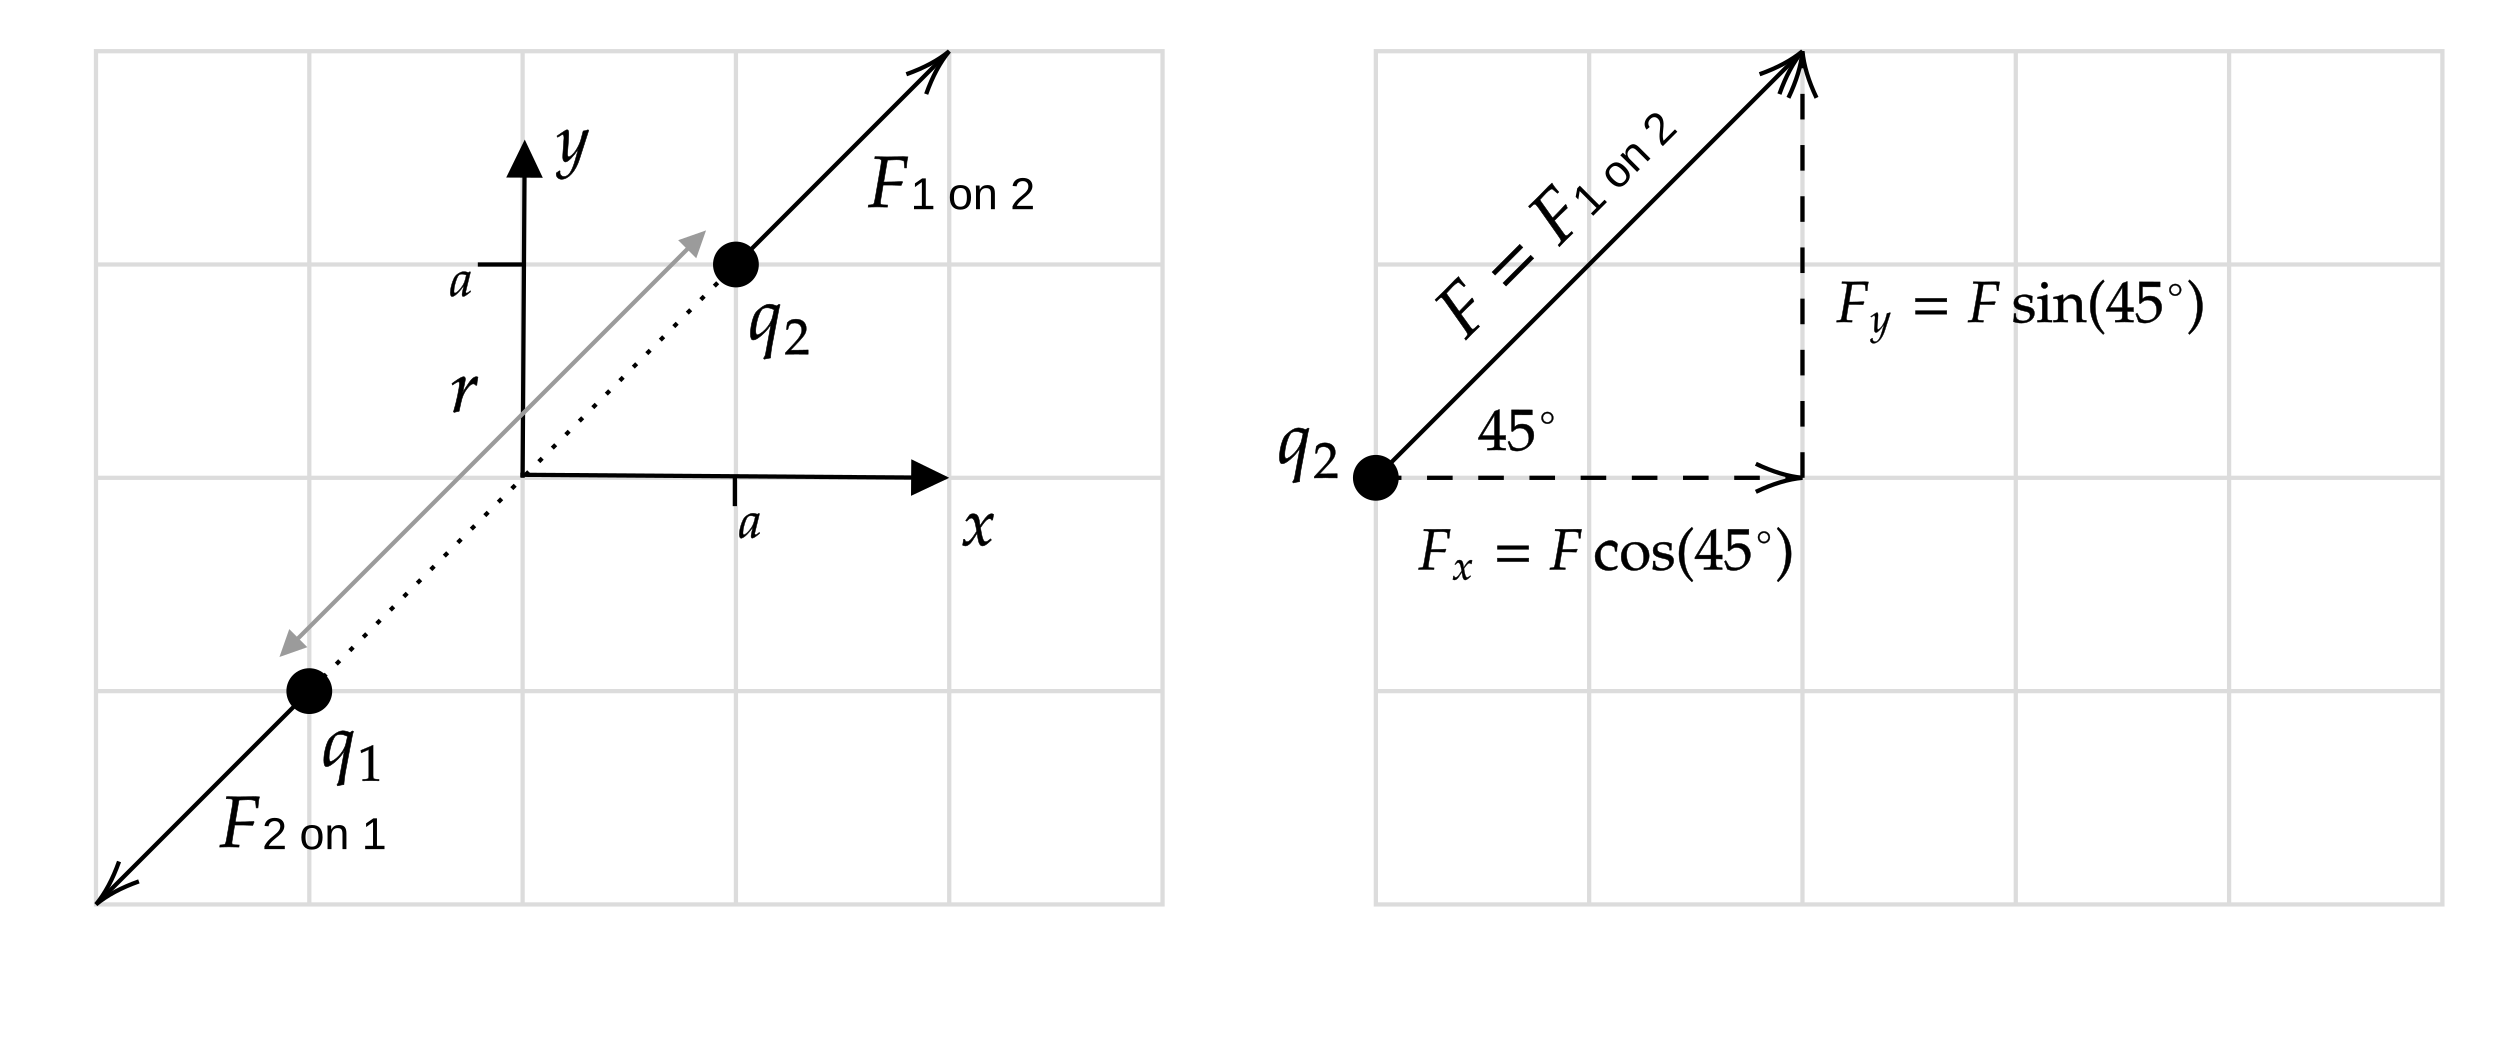
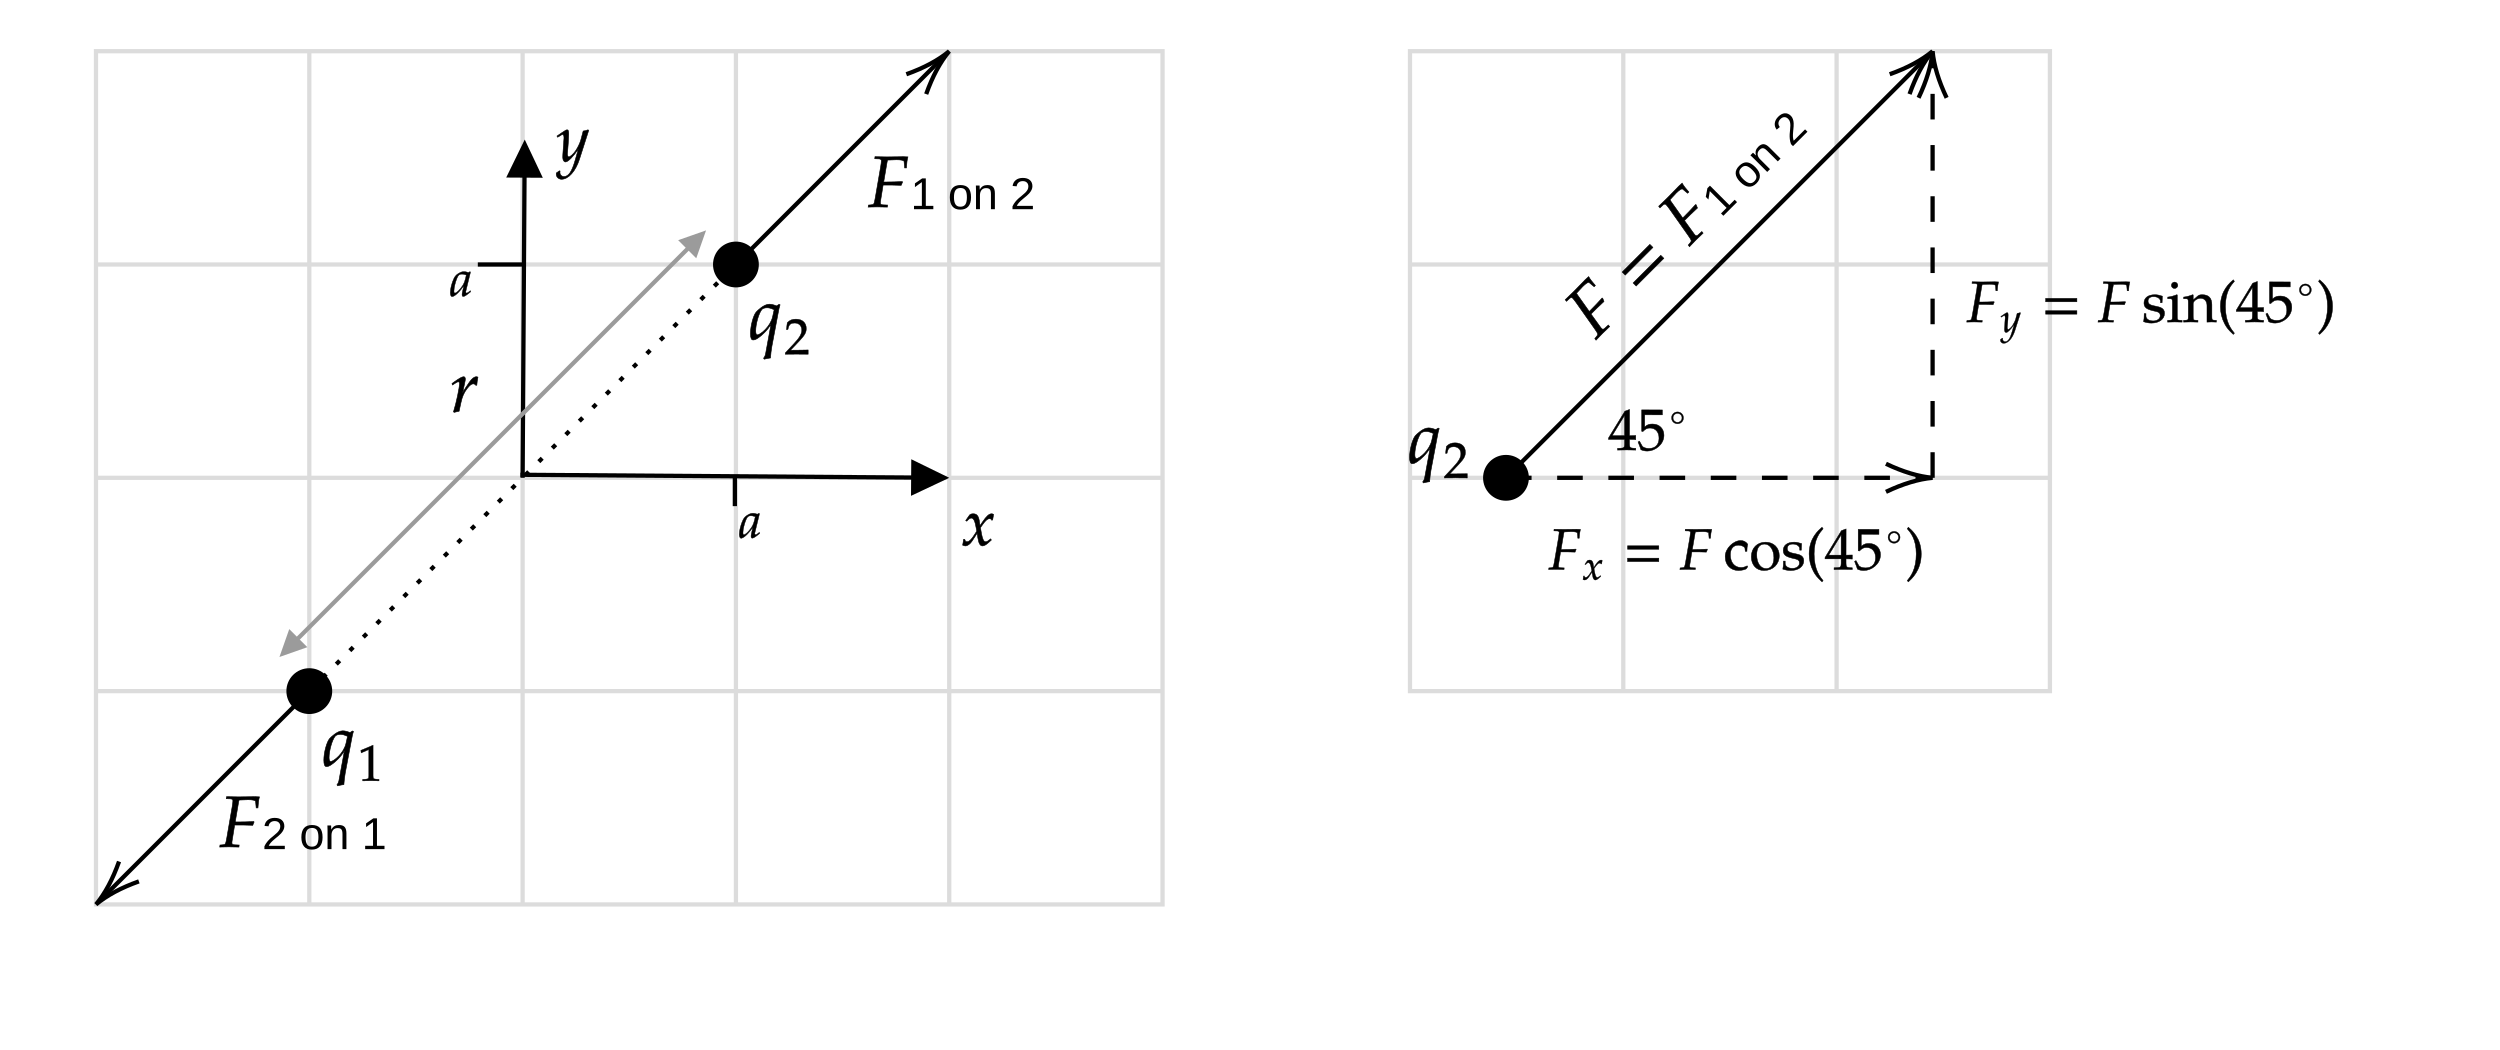
<svg xmlns="http://www.w3.org/2000/svg" x="0" y="0" width="586" height="246" style="         width:586px;         height:246px;         background: transparent;         fill: none; ">
  <svg class="role-diagram-draw-area">
    <g class="shapes-region" style="stroke: black; fill: none;">
      <g class="composite-shape">
-         <path class="real" d=" M322.5,12 L572.5,12 L572.5,212 L322.5,212 Z" style="stroke-width: 1; stroke: none; stroke-opacity: 1; fill: none; fill-opacity: 1;" />
-         <path class="real" d=" M372.5,12 L372.5,212 M422.5,12 L422.5,212 M472.5,12 L472.5,212 M522.5,12 L522.5,212" style="stroke-width: 1; stroke: rgb(220, 220, 220); stroke-opacity: 1; fill: none; fill-opacity: 1;" />
-         <path class="real" d=" M322.5,62 L572.5,62 M322.5,112 L572.5,112 M322.5,162 L572.5,162" style="stroke-width: 1; stroke: rgb(220, 220, 220); stroke-opacity: 1; fill: none; fill-opacity: 1;" />
-         <path class="real" d=" M322.5,12 L572.5,12 L572.5,212 L322.5,212 Z" style="stroke-width: 1; stroke: rgb(220, 220, 220); stroke-opacity: 1; fill: none; fill-opacity: 1;" />
+         <path class="real" d=" M330.5,12 L480.5,12 L480.5,162 L330.5,162 Z" style="stroke-width: 1; stroke: none; stroke-opacity: 1; fill: none; fill-opacity: 1;" />
+         <path class="real" d=" M380.5,12 L380.5,162 M430.5,12 L430.5,162" style="stroke-width: 1; stroke: rgb(220, 220, 220); stroke-opacity: 1; fill: none; fill-opacity: 1;" />
+         <path class="real" d=" M330.5,62 L480.5,62 M330.5,112 L480.5,112" style="stroke-width: 1; stroke: rgb(220, 220, 220); stroke-opacity: 1; fill: none; fill-opacity: 1;" />
+         <path class="real" d=" M330.5,12 L480.5,12 L480.5,162 L330.5,162 Z" style="stroke-width: 1; stroke: rgb(220, 220, 220); stroke-opacity: 1; fill: none; fill-opacity: 1;" />
      </g>
      <g class="composite-shape">
        <path class="real" d=" M22.5,12 L272.5,12 L272.5,212 L22.5,212 Z" style="stroke-width: 1; stroke: none; stroke-opacity: 1; fill: none; fill-opacity: 1;" />
        <path class="real" d=" M72.5,12 L72.5,212 M122.5,12 L122.5,212 M172.5,12 L172.5,212 M222.5,12 L222.5,212" style="stroke-width: 1; stroke: rgb(220, 220, 220); stroke-opacity: 1; fill: none; fill-opacity: 1;" />
        <path class="real" d=" M22.5,62 L272.5,62 M22.5,112 L272.5,112 M22.5,162 L272.5,162" style="stroke-width: 1; stroke: rgb(220, 220, 220); stroke-opacity: 1; fill: none; fill-opacity: 1;" />
        <path class="real" d=" M22.5,12 L272.5,12 L272.5,212 L22.5,212 Z" style="stroke-width: 1; stroke: rgb(220, 220, 220); stroke-opacity: 1; fill: none; fill-opacity: 1;" />
      </g>
      <g class="arrow-line">
        <path class="connection real" stroke-dasharray="" d="  M122.5,112 L122.98,35.71" style="stroke: rgb(0, 0, 0); stroke-width: 1; fill: none; fill-opacity: 1;" />
        <g stroke="none" fill="#000" transform="matrix(-0.006283144,0.9999803,-0.9999803,-0.006283144,123,32.71429)" style="stroke: none; fill: rgb(0, 0, 0); stroke-width: 1;">
          <path d=" M8.93,-4.29 L0,0 L8.93,4.29 Z" />
        </g>
      </g>
      <g class="arrow-line">
        <path class="connection real" stroke-dasharray="" d="  M122,111.29 L219.5,111.98" style="stroke: rgb(0, 0, 0); stroke-width: 1; fill: none; fill-opacity: 1;" />
        <g stroke="none" fill="#000" transform="matrix(-0.9999744,-0.007155789,0.007155789,-0.9999744,222.5,112)" style="stroke: none; fill: rgb(0, 0, 0); stroke-width: 1;">
          <path d=" M8.93,-4.29 L0,0 L8.93,4.29 Z" />
        </g>
      </g>
      <g class="composite-shape">
        <path class="real" d=" M67.63,162 C67.63,159.31 69.81,157.13 72.5,157.13 C75.19,157.13 77.37,159.31 77.37,162 C77.37,164.69 75.19,166.87 72.5,166.87 C69.81,166.87 67.63,164.69 67.63,162 Z" style="stroke-width: 1; stroke: rgb(0, 0, 0); fill: rgb(0, 0, 0); fill-opacity: 1;" />
      </g>
      <g class="arrow-line">
        <path class="connection real" stroke-dasharray="" d="  M172.5,62 L221.09,13.41" style="stroke: rgb(0, 0, 0); stroke-width: 1; fill: none; fill-opacity: 1;" />
        <g stroke="#000" transform="matrix(-0.7071068,0.7071068,-0.7071068,-0.7071068,222.5,12)" style="stroke: rgb(0, 0, 0); stroke-width: 1;">
          <path d=" M10.93,-3.29 Q4.96,-0.45 0,0 Q4.96,0.45 10.93,3.29" />
        </g>
      </g>
      <g class="composite-shape">
        <path class="real" d=" M167.63,62 C167.63,59.31 169.81,57.13 172.5,57.13 C175.19,57.13 177.37,59.31 177.37,62 C177.37,64.69 175.19,66.87 172.5,66.87 C169.81,66.87 167.63,64.69 167.63,62 Z" style="stroke-width: 1; stroke: rgb(0, 0, 0); fill: rgb(0, 0, 0); fill-opacity: 1;" />
      </g>
      <g class="arrow-line">
-         <path class="connection real" stroke-dasharray="6 6" d="  M322.5,112 L420.5,112" style="stroke: rgb(0, 0, 0); stroke-width: 1; fill: none; fill-opacity: 1;" />
-         <g stroke="#000" transform="matrix(-1,1.2246467991473532e-16,-1.2246467991473532e-16,-1,422.5,112)" style="stroke: rgb(0, 0, 0); stroke-width: 1;">
+         <path class="connection real" stroke-dasharray="6 6" d="  M353,112 L451,112" style="stroke: rgb(0, 0, 0); stroke-width: 1; fill: none; fill-opacity: 1;" />
+         <g stroke="#000" transform="matrix(-1,1.2246467991473532e-16,-1.2246467991473532e-16,-1,453,112)" style="stroke: rgb(0, 0, 0); stroke-width: 1;">
          <path d=" M10.93,-3.29 Q4.96,-0.45 0,0 Q4.96,0.45 10.93,3.29" />
        </g>
      </g>
      <g class="arrow-line">
-         <path class="connection real" stroke-dasharray="6 6" d="  M422.5,112 L422.5,14" style="stroke: rgb(0, 0, 0); stroke-width: 1; fill: none; fill-opacity: 1;" />
-         <g stroke="#000" transform="matrix(3.061616997868383e-16,1,-1,3.061616997868383e-16,422.5,12)" style="stroke: rgb(0, 0, 0); stroke-width: 1;">
+         <path class="connection real" stroke-dasharray="6 6" d="  M453,112 L453,14" style="stroke: rgb(0, 0, 0); stroke-width: 1; fill: none; fill-opacity: 1;" />
+         <g stroke="#000" transform="matrix(3.061616997868383e-16,1,-1,3.061616997868383e-16,453,12)" style="stroke: rgb(0, 0, 0); stroke-width: 1;">
          <path d=" M10.93,-3.29 Q4.96,-0.45 0,0 Q4.96,0.45 10.93,3.29" />
        </g>
      </g>
      <g class="arrow-line">
        <path class="connection real" stroke-dasharray="" d="  M172.25,118.64 L172.25,111.64" style="stroke: rgb(0, 0, 0); stroke-width: 1; fill: none; fill-opacity: 1;" />
      </g>
      <g class="arrow-line">
        <path class="connection real" stroke-dasharray="" d="  M112,62 L122.5,62" style="stroke: rgb(0, 0, 0); stroke-width: 1; fill: none; fill-opacity: 1;" />
      </g>
      <g class="arrow-line">
        <path class="connection real" stroke-dasharray="1.125 3.35" d="  M72.5,162 L172.5,62" style="stroke: rgb(0, 0, 0); stroke-width: 1; fill: none; fill-opacity: 1;" />
      </g>
      <g class="arrow-line">
        <path class="connection real" stroke-dasharray="" d="  M67.62,151.88 L163.38,56.12" style="stroke: rgb(155, 155, 155); stroke-opacity: 1; stroke-width: 1; fill: none; fill-opacity: 1;" />
        <g stroke="none" fill="rgb(155,155,155)" fill-opacity="1" transform="matrix(-0.7071068,0.7071068,-0.7071068,-0.7071068,165.5,54)" style="stroke: none; fill: rgb(155, 155, 155); stroke-width: 1;">
          <path d=" M6.25,-3 L0,0 L6.25,3 Z" />
        </g>
        <g stroke="none" fill="rgb(155,155,155)" fill-opacity="1" transform="matrix(0.7071068,-0.7071068,0.7071068,0.7071068,65.5,154)" style="stroke: none; fill: rgb(155, 155, 155); stroke-width: 1;">
          <path d=" M6.25,-3 L0,0 L6.25,3 Z" />
        </g>
      </g>
      <g class="arrow-line">
        <path class="connection real" stroke-dasharray="" d="  M72.5,162 L23.91,210.59" style="stroke: rgb(0, 0, 0); stroke-width: 1; fill: none; fill-opacity: 1;" />
        <g stroke="#000" transform="matrix(0.7071068,-0.7071068,0.7071068,0.7071068,22.5,212)" style="stroke: rgb(0, 0, 0); stroke-width: 1;">
          <path d=" M10.93,-3.29 Q4.96,-0.45 0,0 Q4.96,0.45 10.93,3.29" />
        </g>
      </g>
      <g class="arrow-line">
-         <path class="connection real" stroke-dasharray="" d="  M322.5,112 L421.09,13.41" style="stroke: rgb(0, 0, 0); stroke-width: 1; fill: none; fill-opacity: 1;" />
-         <g stroke="#000" transform="matrix(-0.7071068,0.7071068,-0.7071068,-0.7071068,422.5,12)" style="stroke: rgb(0, 0, 0); stroke-width: 1;">
+         <path class="connection real" stroke-dasharray="" d="  M353,112 L451.59,13.41" style="stroke: rgb(0, 0, 0); stroke-width: 1; fill: none; fill-opacity: 1;" />
+         <g stroke="#000" transform="matrix(-0.7071068,0.7071068,-0.7071068,-0.7071068,453,12)" style="stroke: rgb(0, 0, 0); stroke-width: 1;">
          <path d=" M10.93,-3.29 Q4.96,-0.45 0,0 Q4.96,0.45 10.93,3.29" />
        </g>
      </g>
      <g class="composite-shape">
-         <path class="real" d=" M317.63,112 C317.63,109.31 319.81,107.13 322.5,107.13 C325.19,107.13 327.37,109.31 327.37,112 C327.37,114.69 325.19,116.87 322.5,116.87 C319.81,116.87 317.63,114.69 317.63,112 Z" style="stroke-width: 1; stroke: rgb(0, 0, 0); fill: rgb(0, 0, 0); fill-opacity: 1;" />
+         <path class="real" d=" M348.13,112 C348.13,109.31 350.31,107.13 353,107.13 C355.69,107.13 357.87,109.31 357.87,112 C357.87,114.69 355.69,116.87 353,116.87 C350.31,116.87 348.13,114.69 348.13,112 Z" style="stroke-width: 1; stroke: rgb(0, 0, 0); fill: rgb(0, 0, 0); fill-opacity: 1;" />
      </g>
      <g />
    </g>
    <g />
    <g />
    <g />
  </svg>
  <svg width="584" height="244" style="width:584px;height:244px;font-family:Asana-Math, Asana;background:transparent;">
    <g>
      <g>
        <g>
          <g transform="matrix(1,0,0,1,130.5,37.8)">
            <path transform="matrix(0.0153,0,0,-0.0153,0,0)" d="M-7 -180C-8 -187 -8 -193 -8 -198C-8 -241 29 -276 74 -276C180 -276 290 -152 349 33L490 473L479 482C450 471 427 465 405 463L370 331C358 284 323 211 290 162C255 111 206 67 184 67C172 67 163 90 164 115L180 322C182 353 184 391 184 419C184 464 177 482 160 482C147 482 133 475 85 442L3 386L14 368L64 398C69 401 80 410 89 410C103 410 111 391 111 358C111 357 111 351 110 343L93 100L92 60C92 18 110 -11 135 -11C172 -11 256 74 331 187L282 16C231 -161 181 -234 111 -234C76 -234 49 -207 49 -172C49 -167 50 -159 51 -150L41 -146Z" stroke="rgb(0,0,0)" stroke-opacity="1" stroke-width="8" fill="rgb(0,0,0)" fill-opacity="1" />
          </g>
        </g>
      </g>
    </g>
    <g>
      <g>
        <g>
          <g transform="matrix(1,0,0,1,225.5,127.8)">
            <path transform="matrix(0.0153,0,0,-0.0153,0,0)" d="M9 1C24 -7 40 -11 52 -11C85 -11 124 18 155 65L231 182L242 113C255 28 278 -11 314 -11C336 -11 368 6 400 35L449 79L440 98C404 68 379 53 363 53C348 53 335 63 325 83C316 102 305 139 300 168L282 269L317 318C364 383 391 406 422 406C438 406 450 398 455 383L469 387L484 472C472 479 463 482 454 482C414 482 374 446 312 354L275 299L269 347C257 446 230 482 171 482C145 482 123 474 114 461L56 378L73 368C103 402 123 416 142 416C175 416 197 375 214 277L225 215L185 153C142 86 108 54 80 54C65 54 54 58 52 63L41 91L21 88C21 53 13 27 9 1Z" stroke="rgb(0,0,0)" stroke-opacity="1" stroke-width="8" fill="rgb(0,0,0)" fill-opacity="1" />
          </g>
        </g>
      </g>
    </g>
    <g>
      <g>
        <g>
          <g transform="matrix(1,0,0,1,203.5,48.49219)">
            <path transform="matrix(0.017,0,0,-0.017,0,0)" d="M286 646L392 650C454 650 494 641 495 626L503 537L527 537C530 600 537 651 548 689C526 691 498 692 481 692L440 691L275 689L246 689C221 689 181 690 143 691L94 692L91 664L147 662C171 661 182 652 182 635C182 621 178 589 173 559L98 125C81 33 81 32 40 28L4 25L0 -3L34 -2C74 -1 106 0 127 0C145 0 174 -1 213 -2L265 -3L268 25L204 28C177 29 168 37 168 57C168 63 169 74 170 78L206 301L323 301C350 301 381 300 429 298L455 297L474 342L470 349C389 345 329 343 251 343L214 343L260 614C263 630 264 635 269 646Z" stroke="rgb(0,0,0)" stroke-opacity="1" stroke-width="8" fill="rgb(0,0,0)" fill-opacity="1" />
          </g>
        </g>
        <g>
          <g>
            <g>
              <g>
                <g>
                  <g>
                    <g>
                      <text x="213.445" y="42.094" style="white-space:pre;stroke:none;fill:rgb(0,0,0);fill-opacity:1;font-size:10.5px;font-family:Arial, Helvetica, sans-serif;font-weight:400;font-style:normal;dominant-baseline:text-before-edge;text-decoration:none solid rgb(0, 0, 0);">1 on 2</text>
                    </g>
                  </g>
                </g>
              </g>
            </g>
          </g>
        </g>
      </g>
    </g>
    <g>
      <g>
        <g>
          <g>
            <g>
              <g>
                <g transform="matrix(1,0,0,1,175.5,79.5)">
                  <path transform="matrix(0.017,0,0,-0.017,0,0)" d="M385 458C342 475 313 482 284 482C209 482 121 394 103 374C63 327 24 181 24 78C24 19 36 -11 60 -11C82 -11 101 -3 133 19C180 51 259 121 308 209L232 -205C227 -229 217 -249 205 -262L214 -276C245 -268 276 -262 300 -259C304 -205 310 -150 319 -100L405 356C416 417 422 443 432 474L418 480ZM118 59C104 59 96 80 96 113C96 209 139 359 181 409C193 424 222 433 254 433C282 433 303 427 351 406L330 311C301 174 160 59 118 59Z" stroke="rgb(0,0,0)" stroke-opacity="1" stroke-width="8" fill="rgb(0,0,0)" fill-opacity="1" />
                </g>
              </g>
              <g>
                <g>
                  <g>
                    <g>
                      <g transform="matrix(1,0,0,1,183.8672,83.00156)">
                        <path transform="matrix(0.0119,0,0,-0.0119,0,0)" d="M16 23L16 -3C203 -3 203 0 239 0C275 0 275 -3 468 -3L468 82C353 77 307 81 122 77L304 270C401 373 431 428 431 503C431 618 353 689 226 689C154 689 105 669 56 619L39 483L68 483L81 529C97 587 133 612 200 612C286 612 341 558 341 473C341 398 299 324 186 204Z" stroke="rgb(0,0,0)" stroke-opacity="1" stroke-width="8" fill="rgb(0,0,0)" fill-opacity="1" />
                      </g>
                    </g>
                  </g>
                </g>
              </g>
            </g>
          </g>
        </g>
      </g>
    </g>
    <g>
      <g>
        <g>
-           <g transform="matrix(1,0,0,1,346.5,105.4594)">
+           <g transform="matrix(1,0,0,1,377,105.4594)">
            <path transform="matrix(0.0136,0,0,-0.0136,0,0)" d="M280 181L280 106C280 46 269 32 220 30L158 27L158 -3C291 0 291 0 315 0C339 0 339 0 472 -3L472 27L424 30C375 33 364 46 364 106L364 181C423 181 444 180 472 177L472 248L364 245L365 697L285 667L2 204L2 181ZM280 245L65 245L280 597ZM958 253C958 366 877 446 763 446C715 446 679 443 626 396L626 605L931 604L931 689L574 690L574 322L594 316C641 363 668 377 717 377C813 377 873 309 873 201C873 90 809 25 700 25C646 25 596 43 582 69L536 151L512 137C535 80 547 48 561 4C589 -11 629 -20 672 -20C800 -20 958 89 958 253Z" stroke="rgb(0,0,0)" stroke-opacity="1" stroke-width="8" fill="rgb(0,0,0)" fill-opacity="1" />
          </g>
        </g>
        <g>
          <g>
            <g>
              <g>
-                 <g transform="matrix(1,0,0,1,360.8594,100.52)">
+                 <g transform="matrix(1,0,0,1,391.3594,100.52)">
                  <path transform="matrix(0.00952,0,0,-0.00952,0,0)" d="M342 271C342 352 277 417 195 417C112 417 47 352 47 271C47 188 112 124 195 124C277 124 342 188 342 271ZM304 271C304 209 254 161 195 161C133 161 85 209 85 271C85 331 133 380 195 380C254 380 304 331 304 271Z" stroke="rgb(0,0,0)" stroke-opacity="1" stroke-width="8" fill="rgb(0,0,0)" fill-opacity="1" />
                </g>
              </g>
            </g>
          </g>
        </g>
      </g>
    </g>
    <g>
      <g>
        <g>
-           <g transform="matrix(1,0,0,1,332.5,133.4594)">
+           <g transform="matrix(1,0,0,1,363,133.4594)">
            <path transform="matrix(0.0136,0,0,-0.0136,0,0)" d="M286 646L392 650C454 650 494 641 495 626L503 537L527 537C530 600 537 651 548 689C526 691 498 692 481 692L440 691L275 689L246 689C221 689 181 690 143 691L94 692L91 664L147 662C171 661 182 652 182 635C182 621 178 589 173 559L98 125C81 33 81 32 40 28L4 25L0 -3L34 -2C74 -1 106 0 127 0C145 0 174 -1 213 -2L265 -3L268 25L204 28C177 29 168 37 168 57C168 63 169 74 170 78L206 301L323 301C350 301 381 300 429 298L455 297L474 342L470 349C389 345 329 343 251 343L214 343L260 614C263 630 264 635 269 646Z" stroke="rgb(0,0,0)" stroke-opacity="1" stroke-width="8" fill="rgb(0,0,0)" fill-opacity="1" />
          </g>
        </g>
        <g>
          <g>
            <g>
              <g>
-                 <g transform="matrix(1,0,0,1,340.4609,135.8559)">
+                 <g transform="matrix(1,0,0,1,370.9609,135.8559)">
                  <path transform="matrix(0.00952,0,0,-0.00952,0,0)" d="M9 1C24 -7 40 -11 52 -11C85 -11 124 18 155 65L231 182L242 113C255 28 278 -11 314 -11C336 -11 368 6 400 35L449 79L440 98C404 68 379 53 363 53C348 53 335 63 325 83C316 102 305 139 300 168L282 269L317 318C364 383 391 406 422 406C438 406 450 398 455 383L469 387L484 472C472 479 463 482 454 482C414 482 374 446 312 354L275 299L269 347C257 446 230 482 171 482C145 482 123 474 114 461L56 378L73 368C103 402 123 416 142 416C175 416 197 375 214 277L225 215L185 153C142 86 108 54 80 54C65 54 54 58 52 63L41 91L21 88C21 53 13 27 9 1Z" stroke="rgb(0,0,0)" stroke-opacity="1" stroke-width="8" fill="rgb(0,0,0)" fill-opacity="1" />
                </g>
              </g>
            </g>
          </g>
        </g>
        <g>
-           <g transform="matrix(1,0,0,1,350.1094,133.4594)">
+           <g transform="matrix(1,0,0,1,380.6094,133.4594)">
            <path transform="matrix(0.0136,0,0,-0.0136,0,0)" d="M604 347L604 406L65 406L65 347ZM604 134L604 193L65 193L65 134Z" stroke="rgb(0,0,0)" stroke-opacity="1" stroke-width="8" fill="rgb(0,0,0)" fill-opacity="1" />
          </g>
        </g>
        <g>
-           <g transform="matrix(1,0,0,1,363.2734,133.4594)">
+           <g transform="matrix(1,0,0,1,393.7734,133.4594)">
            <path transform="matrix(0.0136,0,0,-0.0136,0,0)" d="M286 646L392 650C454 650 494 641 495 626L503 537L527 537C530 600 537 651 548 689C526 691 498 692 481 692L440 691L275 689L246 689C221 689 181 690 143 691L94 692L91 664L147 662C171 661 182 652 182 635C182 621 178 589 173 559L98 125C81 33 81 32 40 28L4 25L0 -3L34 -2C74 -1 106 0 127 0C145 0 174 -1 213 -2L265 -3L268 25L204 28C177 29 168 37 168 57C168 63 169 74 170 78L206 301L323 301C350 301 381 300 429 298L455 297L474 342L470 349C389 345 329 343 251 343L214 343L260 614C263 630 264 635 269 646Z" stroke="rgb(0,0,0)" stroke-opacity="1" stroke-width="8" fill="rgb(0,0,0)" fill-opacity="1" />
          </g>
        </g>
        <g>
          <g>
-             <g transform="matrix(1,0,0,1,373.5469,133.4594)">
+             <g transform="matrix(1,0,0,1,404.0469,133.4594)">
              <path transform="matrix(0.0136,0,0,-0.0136,0,0)" d="M399 311C399 357 404 398 413 434C381 478 338 497 293 497C169 497 25 361 25 224C25 219 26 215 26 210C26 75 121 -20 255 -20C307 -20 382 -1 392 14L413 46L403 61C366 41 334 32 298 32C187 32 114 118 114 250C114 357 164 417 254 417C298 417 346 397 364 372L371 311ZM722 469C576 469 475 366 475 217C475 76 564 -20 693 -20C847 -20 957 87 957 237C957 372 859 469 722 469ZM704 436C796 436 864 336 864 200C864 85 813 13 732 13C634 13 568 109 568 251C568 371 616 436 704 436ZM1029 143C1029 74 1026 44 1018 4C1070 -13 1109 -20 1155 -20C1286 -20 1379 50 1379 148C1379 321 1095 228 1095 358C1095 408 1130 436 1191 436C1258 436 1309 401 1309 354L1309 331L1337 331C1338 389 1339 413 1342 444C1289 462 1253 469 1212 469C1096 469 1025 414 1025 324C1025 276 1047 242 1093 221C1211 169 1305 195 1305 109C1305 55 1255 17 1184 17C1111 17 1059 52 1059 102L1059 143Z" stroke="rgb(0,0,0)" stroke-opacity="1" stroke-width="8" fill="rgb(0,0,0)" fill-opacity="1" />
            </g>
          </g>
        </g>
        <g>
-           <g transform="matrix(1,0,0,1,392.7422,133.4594)">
+           <g transform="matrix(1,0,0,1,423.2422,133.4594)">
            <path transform="matrix(0.0136,0,0,-0.0136,0,0)" d="M146 266C146 526 243 632 301 700L282 726C225 675 60 542 60 266C60 159 85 58 133 -32C168 -99 200 -138 282 -215L301 -194C255 -137 146 -15 146 266Z" stroke="rgb(0,0,0)" stroke-opacity="1" stroke-width="8" fill="rgb(0,0,0)" fill-opacity="1" />
          </g>
        </g>
        <g>
-           <g transform="matrix(1,0,0,1,397.2578,133.4594)">
+           <g transform="matrix(1,0,0,1,427.7578,133.4594)">
            <path transform="matrix(0.0136,0,0,-0.0136,0,0)" d="M280 181L280 106C280 46 269 32 220 30L158 27L158 -3C291 0 291 0 315 0C339 0 339 0 472 -3L472 27L424 30C375 33 364 46 364 106L364 181C423 181 444 180 472 177L472 248L364 245L365 697L285 667L2 204L2 181ZM280 245L65 245L280 597ZM958 253C958 366 877 446 763 446C715 446 679 443 626 396L626 605L931 604L931 689L574 690L574 322L594 316C641 363 668 377 717 377C813 377 873 309 873 201C873 90 809 25 700 25C646 25 596 43 582 69L536 151L512 137C535 80 547 48 561 4C589 -11 629 -20 672 -20C800 -20 958 89 958 253Z" stroke="rgb(0,0,0)" stroke-opacity="1" stroke-width="8" fill="rgb(0,0,0)" fill-opacity="1" />
          </g>
        </g>
        <g>
          <g>
            <g>
              <g>
-                 <g transform="matrix(1,0,0,1,411.6172,128.52)">
+                 <g transform="matrix(1,0,0,1,442.1172,128.52)">
                  <path transform="matrix(0.00952,0,0,-0.00952,0,0)" d="M342 271C342 352 277 417 195 417C112 417 47 352 47 271C47 188 112 124 195 124C277 124 342 188 342 271ZM304 271C304 209 254 161 195 161C133 161 85 209 85 271C85 331 133 380 195 380C254 380 304 331 304 271Z" stroke="rgb(0,0,0)" stroke-opacity="1" stroke-width="8" fill="rgb(0,0,0)" fill-opacity="1" />
                </g>
              </g>
            </g>
          </g>
        </g>
        <g>
-           <g transform="matrix(1,0,0,1,416.125,133.4594)">
+           <g transform="matrix(1,0,0,1,446.625,133.4594)">
            <path transform="matrix(0.0136,0,0,-0.0136,0,0)" d="M51 726L32 700C87 636 187 526 187 266C187 -10 83 -131 32 -194L51 -215C104 -165 273 -23 273 265C273 542 108 675 51 726Z" stroke="rgb(0,0,0)" stroke-opacity="1" stroke-width="8" fill="rgb(0,0,0)" fill-opacity="1" />
          </g>
        </g>
      </g>
    </g>
    <g>
      <g>
        <g>
-           <g transform="matrix(1,0,0,1,430.5,75.45937)">
+           <g transform="matrix(1,0,0,1,461,75.45937)">
            <path transform="matrix(0.0136,0,0,-0.0136,0,0)" d="M286 646L392 650C454 650 494 641 495 626L503 537L527 537C530 600 537 651 548 689C526 691 498 692 481 692L440 691L275 689L246 689C221 689 181 690 143 691L94 692L91 664L147 662C171 661 182 652 182 635C182 621 178 589 173 559L98 125C81 33 81 32 40 28L4 25L0 -3L34 -2C74 -1 106 0 127 0C145 0 174 -1 213 -2L265 -3L268 25L204 28C177 29 168 37 168 57C168 63 169 74 170 78L206 301L323 301C350 301 381 300 429 298L455 297L474 342L470 349C389 345 329 343 251 343L214 343L260 614C263 630 264 635 269 646Z" stroke="rgb(0,0,0)" stroke-opacity="1" stroke-width="8" fill="rgb(0,0,0)" fill-opacity="1" />
          </g>
        </g>
        <g>
          <g>
            <g>
              <g>
-                 <g transform="matrix(1,0,0,1,438.4609,77.85594)">
+                 <g transform="matrix(1,0,0,1,468.9609,77.85594)">
                  <path transform="matrix(0.00952,0,0,-0.00952,0,0)" d="M-7 -180C-8 -187 -8 -193 -8 -198C-8 -241 29 -276 74 -276C180 -276 290 -152 349 33L490 473L479 482C450 471 427 465 405 463L370 331C358 284 323 211 290 162C255 111 206 67 184 67C172 67 163 90 164 115L180 322C182 353 184 391 184 419C184 464 177 482 160 482C147 482 133 475 85 442L3 386L14 368L64 398C69 401 80 410 89 410C103 410 111 391 111 358C111 357 111 351 110 343L93 100L92 60C92 18 110 -11 135 -11C172 -11 256 74 331 187L282 16C231 -161 181 -234 111 -234C76 -234 49 -207 49 -172C49 -167 50 -159 51 -150L41 -146Z" stroke="rgb(0,0,0)" stroke-opacity="1" stroke-width="8" fill="rgb(0,0,0)" fill-opacity="1" />
                </g>
              </g>
            </g>
          </g>
        </g>
        <g>
-           <g transform="matrix(1,0,0,1,448.1094,75.45937)">
+           <g transform="matrix(1,0,0,1,478.6094,75.45937)">
            <path transform="matrix(0.0136,0,0,-0.0136,0,0)" d="M604 347L604 406L65 406L65 347ZM604 134L604 193L65 193L65 134Z" stroke="rgb(0,0,0)" stroke-opacity="1" stroke-width="8" fill="rgb(0,0,0)" fill-opacity="1" />
          </g>
        </g>
        <g>
-           <g transform="matrix(1,0,0,1,461.2734,75.45937)">
+           <g transform="matrix(1,0,0,1,491.7734,75.45937)">
            <path transform="matrix(0.0136,0,0,-0.0136,0,0)" d="M286 646L392 650C454 650 494 641 495 626L503 537L527 537C530 600 537 651 548 689C526 691 498 692 481 692L440 691L275 689L246 689C221 689 181 690 143 691L94 692L91 664L147 662C171 661 182 652 182 635C182 621 178 589 173 559L98 125C81 33 81 32 40 28L4 25L0 -3L34 -2C74 -1 106 0 127 0C145 0 174 -1 213 -2L265 -3L268 25L204 28C177 29 168 37 168 57C168 63 169 74 170 78L206 301L323 301C350 301 381 300 429 298L455 297L474 342L470 349C389 345 329 343 251 343L214 343L260 614C263 630 264 635 269 646Z" stroke="rgb(0,0,0)" stroke-opacity="1" stroke-width="8" fill="rgb(0,0,0)" fill-opacity="1" />
          </g>
        </g>
        <g>
          <g>
-             <g transform="matrix(1,0,0,1,471.5469,75.45937)">
+             <g transform="matrix(1,0,0,1,502.0469,75.45937)">
              <path transform="matrix(0.0136,0,0,-0.0136,0,0)" d="M41 143C41 74 38 44 30 4C82 -13 121 -20 167 -20C298 -20 391 50 391 148C391 321 107 228 107 358C107 408 142 436 203 436C270 436 321 401 321 354L321 331L349 331C350 389 351 413 354 444C301 462 265 469 224 469C108 469 37 414 37 324C37 276 59 242 105 221C223 169 317 195 317 109C317 55 267 17 196 17C123 17 71 52 71 102L71 143ZM611 465L602 469C551 448 499 434 446 428L446 400L483 400C523 400 527 393 527 327L527 102C527 39 524 32 490 30L444 27L444 -3C544 0 544 0 569 0C594 0 594 0 694 -3L694 27L648 30C614 32 611 39 611 102ZM565 687C535 687 509 661 509 631C509 602 535 576 564 576C593 576 620 602 620 631C620 659 593 687 565 687ZM1123 -3C1184 0 1185 0 1202 0C1216 0 1216 0 1285 -3L1285 27L1244 30C1210 32 1207 38 1207 102L1207 295C1207 412 1152 469 1040 469C1003 469 982 462 961 444L885 378L885 465L876 469C825 448 773 434 720 428L720 400L757 400C797 400 801 393 801 327L801 102C801 39 798 32 764 30L719 27L719 -3C787 -1 814 0 843 0C872 0 899 -1 967 -3L967 27L922 30C888 32 885 39 885 102L885 314C885 359 951 408 1012 408C1079 408 1123 358 1123 281Z" stroke="rgb(0,0,0)" stroke-opacity="1" stroke-width="8" fill="rgb(0,0,0)" fill-opacity="1" />
            </g>
          </g>
        </g>
        <g>
-           <g transform="matrix(1,0,0,1,489.1484,75.45937)">
+           <g transform="matrix(1,0,0,1,519.6484,75.45937)">
            <path transform="matrix(0.0136,0,0,-0.0136,0,0)" d="M146 266C146 526 243 632 301 700L282 726C225 675 60 542 60 266C60 159 85 58 133 -32C168 -99 200 -138 282 -215L301 -194C255 -137 146 -15 146 266Z" stroke="rgb(0,0,0)" stroke-opacity="1" stroke-width="8" fill="rgb(0,0,0)" fill-opacity="1" />
          </g>
        </g>
        <g>
-           <g transform="matrix(1,0,0,1,493.6641,75.45937)">
+           <g transform="matrix(1,0,0,1,524.1641,75.45937)">
            <path transform="matrix(0.0136,0,0,-0.0136,0,0)" d="M280 181L280 106C280 46 269 32 220 30L158 27L158 -3C291 0 291 0 315 0C339 0 339 0 472 -3L472 27L424 30C375 33 364 46 364 106L364 181C423 181 444 180 472 177L472 248L364 245L365 697L285 667L2 204L2 181ZM280 245L65 245L280 597ZM958 253C958 366 877 446 763 446C715 446 679 443 626 396L626 605L931 604L931 689L574 690L574 322L594 316C641 363 668 377 717 377C813 377 873 309 873 201C873 90 809 25 700 25C646 25 596 43 582 69L536 151L512 137C535 80 547 48 561 4C589 -11 629 -20 672 -20C800 -20 958 89 958 253Z" stroke="rgb(0,0,0)" stroke-opacity="1" stroke-width="8" fill="rgb(0,0,0)" fill-opacity="1" />
          </g>
        </g>
        <g>
          <g>
            <g>
              <g>
-                 <g transform="matrix(1,0,0,1,508.0234,70.52)">
+                 <g transform="matrix(1,0,0,1,538.5234,70.52)">
                  <path transform="matrix(0.00952,0,0,-0.00952,0,0)" d="M342 271C342 352 277 417 195 417C112 417 47 352 47 271C47 188 112 124 195 124C277 124 342 188 342 271ZM304 271C304 209 254 161 195 161C133 161 85 209 85 271C85 331 133 380 195 380C254 380 304 331 304 271Z" stroke="rgb(0,0,0)" stroke-opacity="1" stroke-width="8" fill="rgb(0,0,0)" fill-opacity="1" />
                </g>
              </g>
            </g>
          </g>
        </g>
        <g>
-           <g transform="matrix(1,0,0,1,512.5312,75.45937)">
+           <g transform="matrix(1,0,0,1,543.0312,75.45937)">
            <path transform="matrix(0.0136,0,0,-0.0136,0,0)" d="M51 726L32 700C87 636 187 526 187 266C187 -10 83 -131 32 -194L51 -215C104 -165 273 -23 273 265C273 542 108 675 51 726Z" stroke="rgb(0,0,0)" stroke-opacity="1" stroke-width="8" fill="rgb(0,0,0)" fill-opacity="1" />
          </g>
        </g>
      </g>
    </g>
    <g>
      <g>
        <g>
          <g transform="matrix(1,0,0,1,173.2422,126.0406)">
            <path transform="matrix(0.0119,0,0,-0.0119,0,0)" d="M271 204L242 77C238 60 236 42 236 26C236 4 245 -9 260 -9C283 -9 324 17 406 85L399 106C375 86 346 59 324 59C315 59 309 68 309 82C309 87 309 90 310 93L402 472L392 481L359 463C318 478 301 482 274 482C246 482 226 477 199 464C137 433 104 403 79 354C35 265 4 145 4 67C4 23 19 -11 38 -11C75 -11 155 41 271 204ZM319 414C297 305 278 253 244 201C187 117 126 59 94 59C82 59 76 72 76 99C76 163 104 280 139 360C163 415 186 433 234 433C257 433 275 429 319 414Z" stroke="rgb(0,0,0)" stroke-opacity="1" stroke-width="8" fill="rgb(0,0,0)" fill-opacity="1" />
          </g>
        </g>
      </g>
    </g>
    <g>
      <g>
        <g>
          <g transform="matrix(1,0,0,1,105.5,69.4)">
            <path transform="matrix(0.0119,0,0,-0.0119,0,0)" d="M271 204L242 77C238 60 236 42 236 26C236 4 245 -9 260 -9C283 -9 324 17 406 85L399 106C375 86 346 59 324 59C315 59 309 68 309 82C309 87 309 90 310 93L402 472L392 481L359 463C318 478 301 482 274 482C246 482 226 477 199 464C137 433 104 403 79 354C35 265 4 145 4 67C4 23 19 -11 38 -11C75 -11 155 41 271 204ZM319 414C297 305 278 253 244 201C187 117 126 59 94 59C82 59 76 72 76 99C76 163 104 280 139 360C163 415 186 433 234 433C257 433 275 429 319 414Z" stroke="rgb(0,0,0)" stroke-opacity="1" stroke-width="8" fill="rgb(0,0,0)" fill-opacity="1" />
          </g>
        </g>
      </g>
    </g>
    <g>
      <g>
        <g>
          <g>
            <g>
              <g>
                <g transform="matrix(1,0,0,1,105.5,96.5)">
                  <path transform="matrix(0.017,0,0,-0.017,0,0)" d="M368 365C371 403 376 435 384 476C373 481 369 482 364 482C333 482 302 458 266 407C227 351 188 291 172 256L204 408C208 425 210 438 210 450C210 470 202 482 187 482C166 482 128 461 54 408L26 388L33 368L65 389C93 407 104 412 113 412C123 412 130 403 130 390C130 332 87 126 47 -2L57 -9C72 -4 88 -1 111 4L124 6L150 126C168 209 191 262 235 319C269 363 296 384 318 384C333 384 343 379 354 365Z" stroke="rgb(0,0,0)" stroke-opacity="1" stroke-width="8" fill="rgb(0,0,0)" fill-opacity="1" />
                </g>
              </g>
            </g>
          </g>
        </g>
      </g>
    </g>
    <g>
      <g>
        <g>
          <g transform="matrix(1,0,0,1,51.5,198.5)">
            <path transform="matrix(0.017,0,0,-0.017,0,0)" d="M286 646L392 650C454 650 494 641 495 626L503 537L527 537C530 600 537 651 548 689C526 691 498 692 481 692L440 691L275 689L246 689C221 689 181 690 143 691L94 692L91 664L147 662C171 661 182 652 182 635C182 621 178 589 173 559L98 125C81 33 81 32 40 28L4 25L0 -3L34 -2C74 -1 106 0 127 0C145 0 174 -1 213 -2L265 -3L268 25L204 28C177 29 168 37 168 57C168 63 169 74 170 78L206 301L323 301C350 301 381 300 429 298L455 297L474 342L470 349C389 345 329 343 251 343L214 343L260 614C263 630 264 635 269 646Z" stroke="rgb(0,0,0)" stroke-opacity="1" stroke-width="8" fill="rgb(0,0,0)" fill-opacity="1" />
          </g>
        </g>
        <g>
          <g>
            <g>
              <g>
                <g>
                  <g>
                    <g>
                      <text x="61.445" y="192.102" style="white-space:pre;stroke:none;fill:rgb(0,0,0);fill-opacity:1;font-size:10.5px;font-family:Arial, Helvetica, sans-serif;font-weight:400;font-style:normal;dominant-baseline:text-before-edge;text-decoration:none solid rgb(0, 0, 0);">2 on 1</text>
                    </g>
                  </g>
                </g>
              </g>
            </g>
          </g>
        </g>
      </g>
    </g>
    <g>
      <g>
        <g>
          <g>
            <g>
              <g>
                <g transform="matrix(1,0,0,1,75.5,179.5)">
                  <path transform="matrix(0.017,0,0,-0.017,0,0)" d="M385 458C342 475 313 482 284 482C209 482 121 394 103 374C63 327 24 181 24 78C24 19 36 -11 60 -11C82 -11 101 -3 133 19C180 51 259 121 308 209L232 -205C227 -229 217 -249 205 -262L214 -276C245 -268 276 -262 300 -259C304 -205 310 -150 319 -100L405 356C416 417 422 443 432 474L418 480ZM118 59C104 59 96 80 96 113C96 209 139 359 181 409C193 424 222 433 254 433C282 433 303 427 351 406L330 311C301 174 160 59 118 59Z" stroke="rgb(0,0,0)" stroke-opacity="1" stroke-width="8" fill="rgb(0,0,0)" fill-opacity="1" />
                </g>
              </g>
              <g>
                <g>
                  <g>
                    <g>
                      <g transform="matrix(1,0,0,1,83.86719,183.0016)">
                        <path transform="matrix(0.0119,0,0,-0.0119,0,0)" d="M418 -3L418 27L366 30C311 33 301 44 301 96L301 700L60 598L67 548L217 614L217 96C217 44 206 33 152 30L96 27L96 -3C250 0 250 0 261 0C292 0 402 -3 418 -3Z" stroke="rgb(0,0,0)" stroke-opacity="1" stroke-width="8" fill="rgb(0,0,0)" fill-opacity="1" />
                      </g>
                    </g>
                  </g>
                </g>
              </g>
            </g>
          </g>
        </g>
      </g>
    </g>
-     <g transform="matrix(0.7071068,-0.7071068,0.7071068,0.7071068,70.87127,273.2078)">
-       <g>
-         <g>
-           <g transform="matrix(1,0,0,1,329.6562,56.00391)">
+     <g transform="matrix(0.7071068,-0.7071068,0.7071068,0.7071068,79.80451,294.7745)">
+       <g>
+         <g>
+           <g transform="matrix(1,0,0,1,360.1562,56.00391)">
            <path transform="matrix(0.017,0,0,-0.017,0,0)" d="M286 646L392 650C454 650 494 641 495 626L503 537L527 537C530 600 537 651 548 689C526 691 498 692 481 692L440 691L275 689L246 689C221 689 181 690 143 691L94 692L91 664L147 662C171 661 182 652 182 635C182 621 178 589 173 559L98 125C81 33 81 32 40 28L4 25L0 -3L34 -2C74 -1 106 0 127 0C145 0 174 -1 213 -2L265 -3L268 25L204 28C177 29 168 37 168 57C168 63 169 74 170 78L206 301L323 301C350 301 381 300 429 298L455 297L474 342L470 349C389 345 329 343 251 343L214 343L260 614C263 630 264 635 269 646Z" stroke="rgb(0,0,0)" stroke-opacity="1" stroke-width="8" fill="rgb(0,0,0)" fill-opacity="1" />
          </g>
        </g>
        <g>
-           <g transform="matrix(1,0,0,1,344.1875,56.00391)">
+           <g transform="matrix(1,0,0,1,374.6875,56.00391)">
            <path transform="matrix(0.017,0,0,-0.017,0,0)" d="M604 347L604 406L65 406L65 347ZM604 134L604 193L65 193L65 134Z" stroke="rgb(0,0,0)" stroke-opacity="1" stroke-width="8" fill="rgb(0,0,0)" fill-opacity="1" />
          </g>
        </g>
        <g>
-           <g transform="matrix(1,0,0,1,360.6406,56.00391)">
+           <g transform="matrix(1,0,0,1,391.1406,56.00391)">
            <path transform="matrix(0.017,0,0,-0.017,0,0)" d="M286 646L392 650C454 650 494 641 495 626L503 537L527 537C530 600 537 651 548 689C526 691 498 692 481 692L440 691L275 689L246 689C221 689 181 690 143 691L94 692L91 664L147 662C171 661 182 652 182 635C182 621 178 589 173 559L98 125C81 33 81 32 40 28L4 25L0 -3L34 -2C74 -1 106 0 127 0C145 0 174 -1 213 -2L265 -3L268 25L204 28C177 29 168 37 168 57C168 63 169 74 170 78L206 301L323 301C350 301 381 300 429 298L455 297L474 342L470 349C389 345 329 343 251 343L214 343L260 614C263 630 264 635 269 646Z" stroke="rgb(0,0,0)" stroke-opacity="1" stroke-width="8" fill="rgb(0,0,0)" fill-opacity="1" />
          </g>
        </g>
        <g>
          <g>
            <g>
              <g>
                <g>
                  <g>
                    <g>
-                       <text x="370.586" y="49.605" style="white-space:pre;stroke:none;fill:rgb(0,0,0);fill-opacity:1;font-size:10.5px;font-family:Arial, Helvetica, sans-serif;font-weight:400;font-style:normal;dominant-baseline:text-before-edge;text-decoration:none solid rgb(0, 0, 0);">1 on 2</text>
-                     </g>
-                   </g>
-                 </g>
-               </g>
-             </g>
-           </g>
-         </g>
-       </g>
-     </g>
-     <g>
-       <g>
-         <g>
-           <g>
-             <g>
-               <g>
-                 <g transform="matrix(1,0,0,1,299.5,108.5)">
+                       <text x="401.086" y="49.605" style="white-space:pre;stroke:none;fill:rgb(0,0,0);fill-opacity:1;font-size:10.5px;font-family:Arial, Helvetica, sans-serif;font-weight:400;font-style:normal;dominant-baseline:text-before-edge;text-decoration:none solid rgb(0, 0, 0);">1 on 2</text>
+                     </g>
+                   </g>
+                 </g>
+               </g>
+             </g>
+           </g>
+         </g>
+       </g>
+     </g>
+     <g>
+       <g>
+         <g>
+           <g>
+             <g>
+               <g>
+                 <g transform="matrix(1,0,0,1,330,108.5)">
                  <path transform="matrix(0.017,0,0,-0.017,0,0)" d="M385 458C342 475 313 482 284 482C209 482 121 394 103 374C63 327 24 181 24 78C24 19 36 -11 60 -11C82 -11 101 -3 133 19C180 51 259 121 308 209L232 -205C227 -229 217 -249 205 -262L214 -276C245 -268 276 -262 300 -259C304 -205 310 -150 319 -100L405 356C416 417 422 443 432 474L418 480ZM118 59C104 59 96 80 96 113C96 209 139 359 181 409C193 424 222 433 254 433C282 433 303 427 351 406L330 311C301 174 160 59 118 59Z" stroke="rgb(0,0,0)" stroke-opacity="1" stroke-width="8" fill="rgb(0,0,0)" fill-opacity="1" />
                </g>
              </g>
              <g>
                <g>
                  <g>
                    <g>
-                       <g transform="matrix(1,0,0,1,307.8672,112.0016)">
+                       <g transform="matrix(1,0,0,1,338.3672,112.0016)">
                        <path transform="matrix(0.0119,0,0,-0.0119,0,0)" d="M16 23L16 -3C203 -3 203 0 239 0C275 0 275 -3 468 -3L468 82C353 77 307 81 122 77L304 270C401 373 431 428 431 503C431 618 353 689 226 689C154 689 105 669 56 619L39 483L68 483L81 529C97 587 133 612 200 612C286 612 341 558 341 473C341 398 299 324 186 204Z" stroke="rgb(0,0,0)" stroke-opacity="1" stroke-width="8" fill="rgb(0,0,0)" fill-opacity="1" />
                      </g>
                    </g>
                  </g>
                </g>
              </g>
            </g>
          </g>
        </g>
      </g>
    </g>
  </svg>
</svg>
